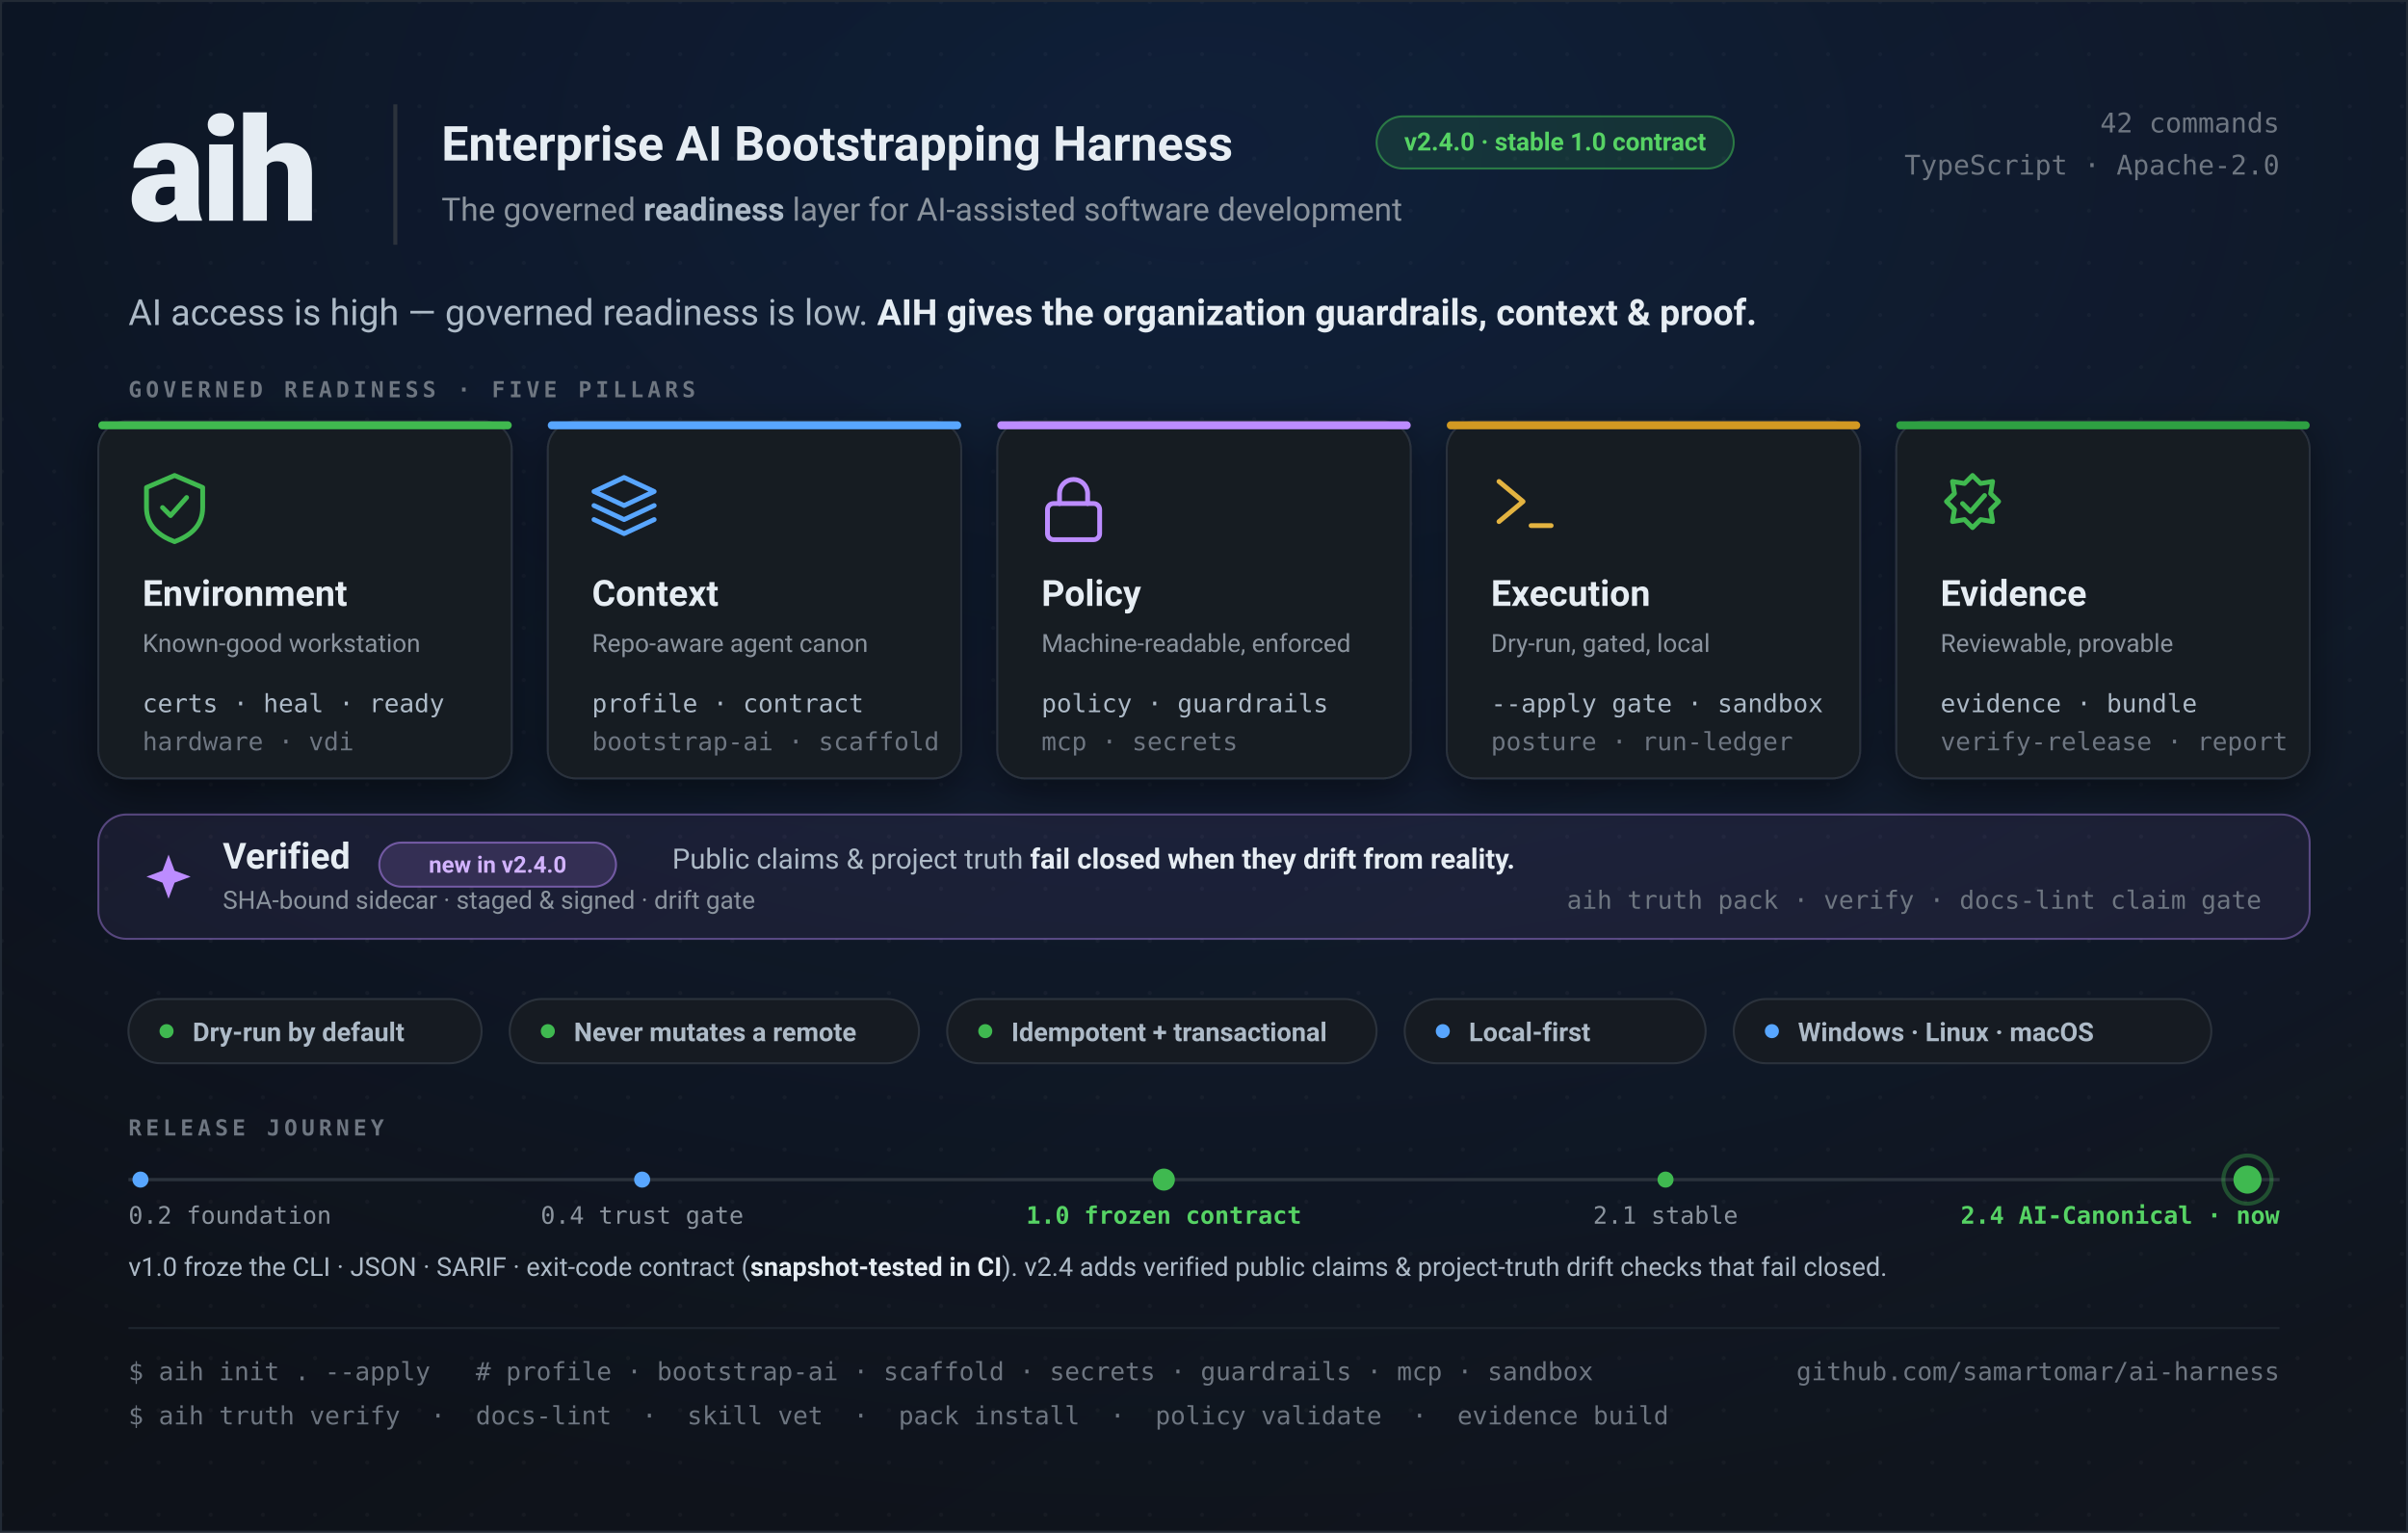
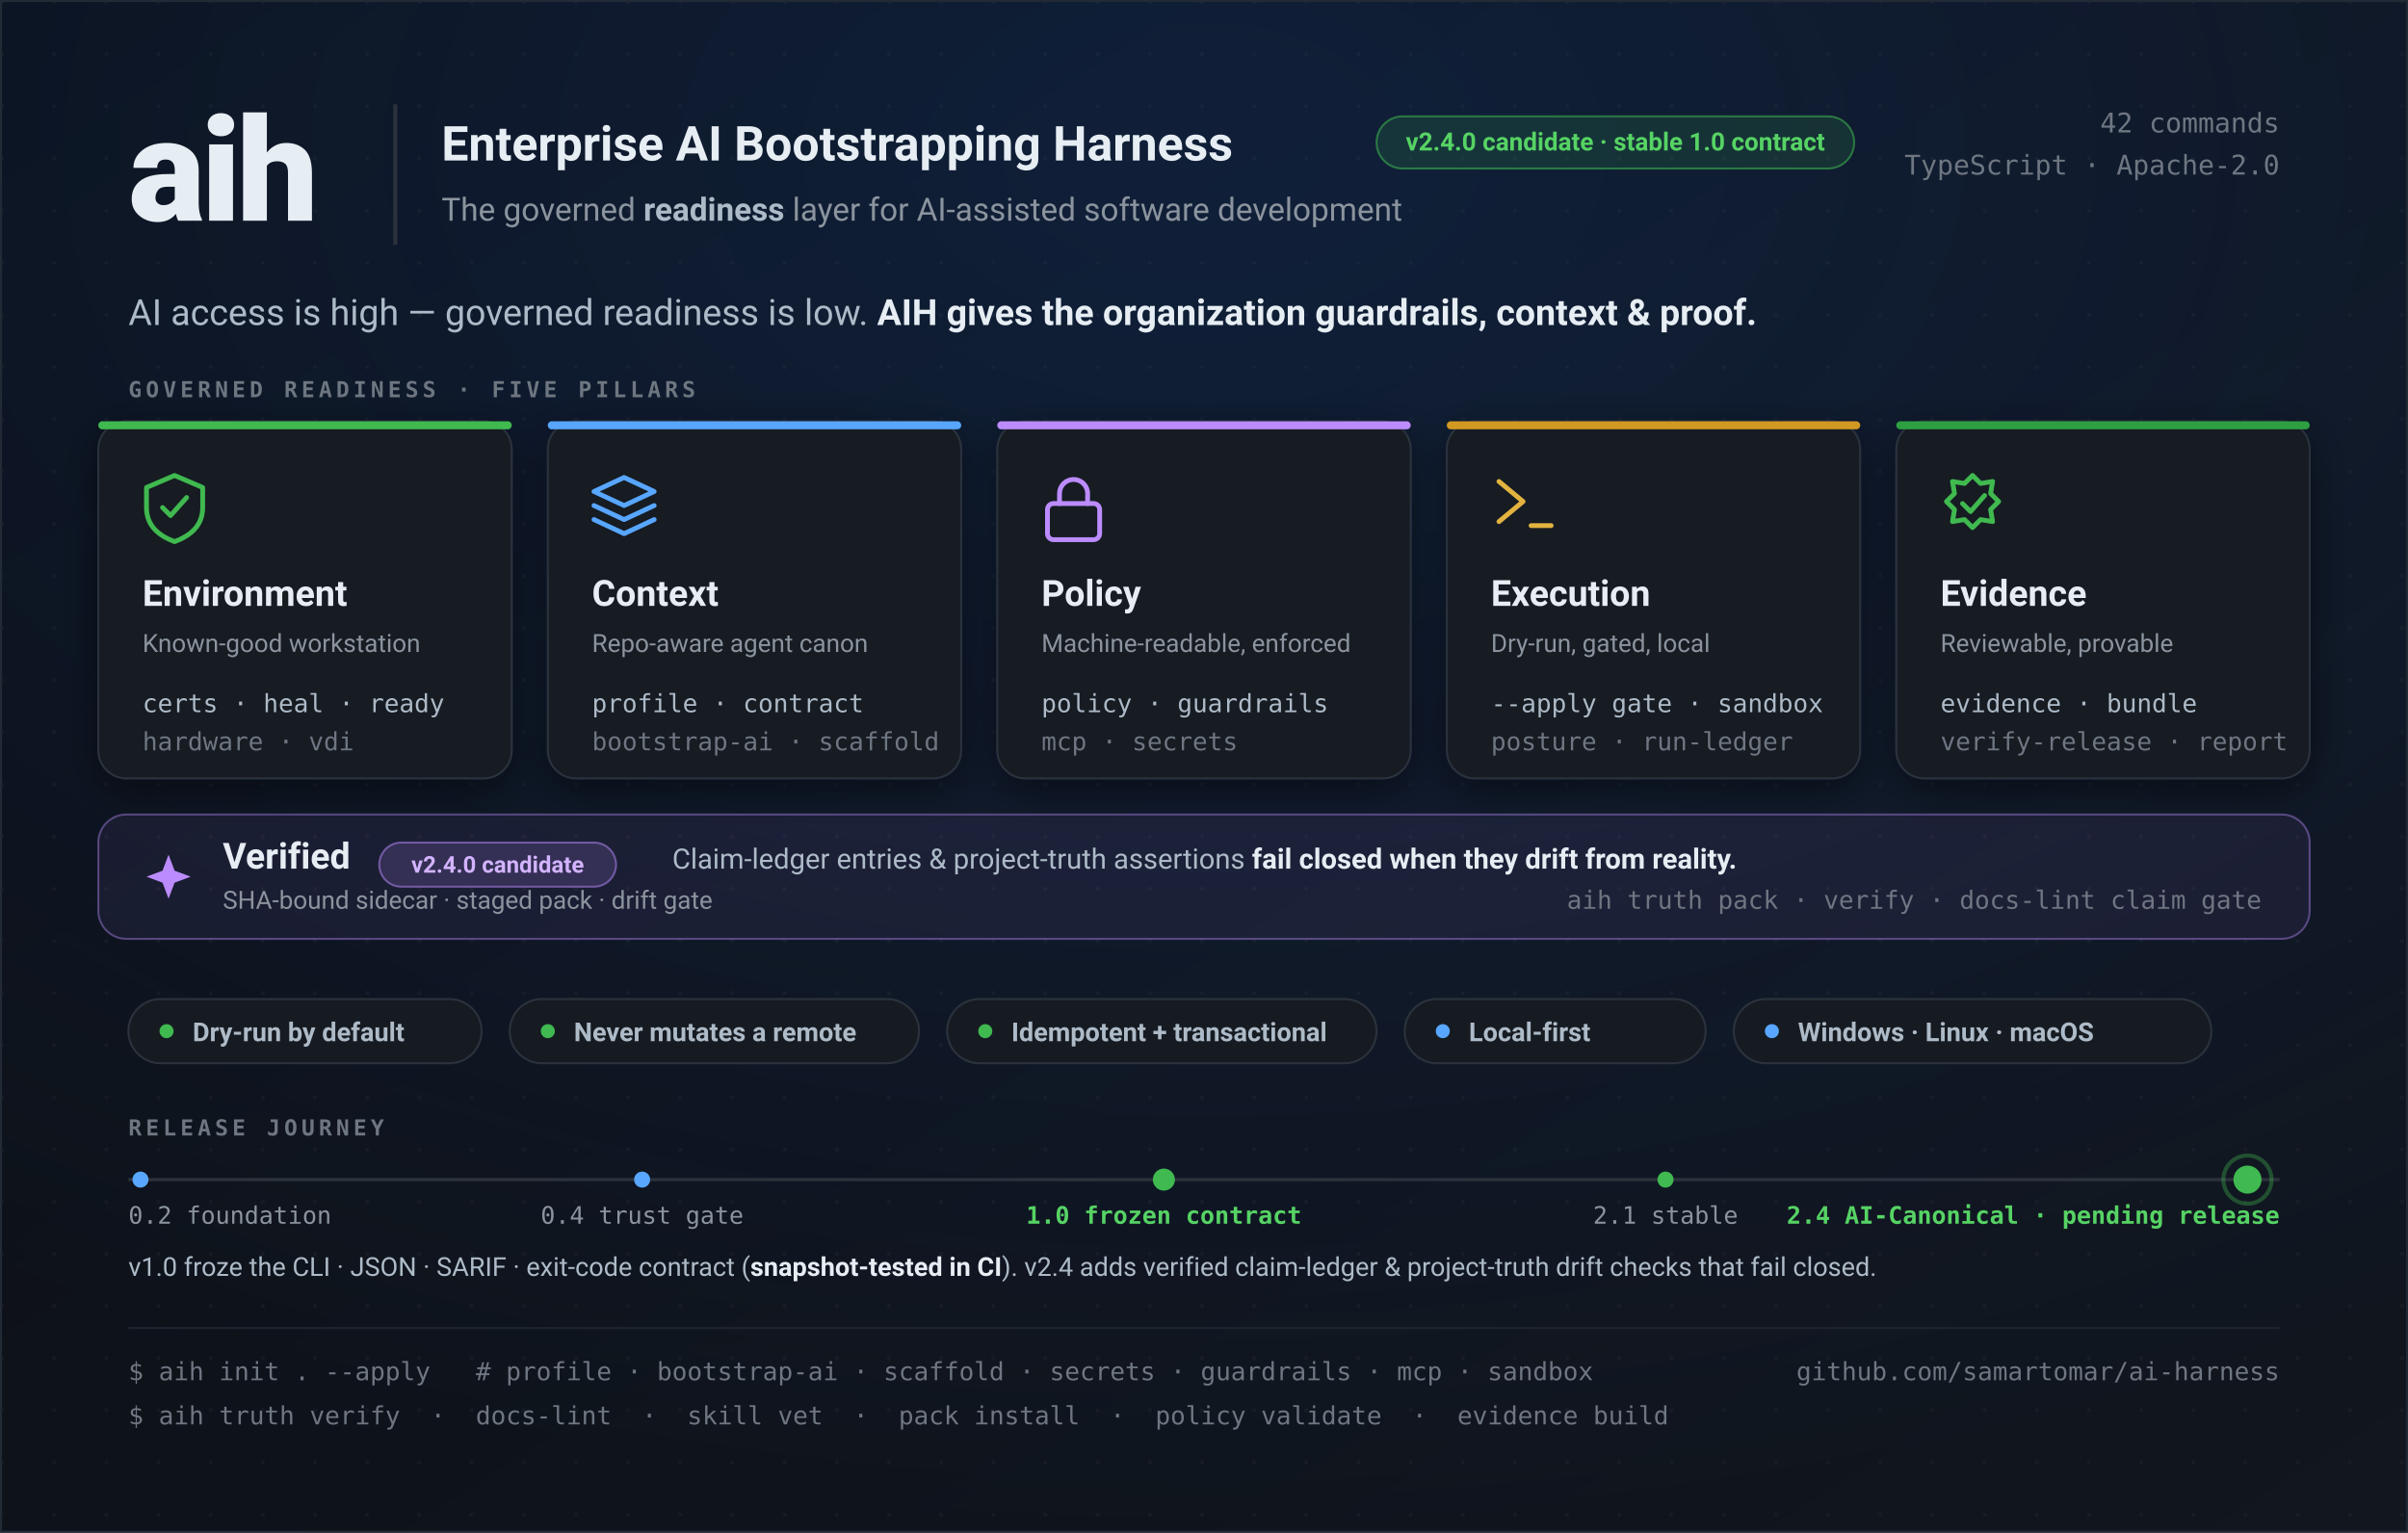
<svg xmlns="http://www.w3.org/2000/svg" width="1200" height="764" viewBox="0 0 1200 764" role="img" font-family="ui-sans-serif, -apple-system, Segoe UI, Roboto, sans-serif">
  <defs>
    <linearGradient id="bg" x1="0" y1="0" x2="1" y2="1">
      <stop offset="0" stop-color="#0b0e14" />
      <stop offset="1" stop-color="#11161f" />
    </linearGradient>
    <radialGradient id="glow" cx="0.5" cy="0.1" r="0.9">
      <stop offset="0" stop-color="#1f6feb" stop-opacity="0.16" />
      <stop offset="1" stop-color="#1f6feb" stop-opacity="0" />
    </radialGradient>
    <pattern id="dots" width="26" height="26" patternUnits="userSpaceOnUse">
      <circle cx="1" cy="1" r="1" fill="#ffffff" fill-opacity="0.035" />
    </pattern>
    <filter id="soft" x="-20%" y="-20%" width="140%" height="140%">
      <feDropShadow dx="0" dy="6" stdDeviation="10" flood-color="#000000" flood-opacity="0.45" />
    </filter>
  </defs>
  <rect width="1200" height="764" fill="url(#bg)" />
  <rect width="1200" height="764" fill="url(#dots)" />
  <rect width="1200" height="764" fill="url(#glow)" />
  <rect x="0.5" y="0.5" width="1199" height="763" fill="none" stroke="#222a35" stroke-width="1" />
  <text x="64" y="110" font-size="72" font-weight="800" fill="#e6edf3" letter-spacing="-2">aih</text>
  <rect x="196" y="52" width="2" height="70" fill="#2b323c" />
  <text x="220" y="80" font-size="24" font-weight="700" fill="#e6edf3">Enterprise AI Bootstrapping Harness</text>
  <g transform="translate(686,58)">
-     <rect width="178" height="26" rx="13" fill="#3fb950" fill-opacity="0.14" stroke="#3fb950" stroke-opacity="0.55" />
-     <text x="89" y="17" font-size="12.5" font-weight="700" fill="#56d364" text-anchor="middle">v2.4.0 · stable 1.0 contract</text>
+     <rect width="238" height="26" rx="13" fill="#3fb950" fill-opacity="0.14" stroke="#3fb950" stroke-opacity="0.55" />
+     <text x="119" y="17" font-size="12.5" font-weight="700" fill="#56d364" text-anchor="middle">v2.4.0 candidate · stable 1.0 contract</text>
  </g>
  <text x="220" y="110" font-size="16" fill="#8b949e">The governed <tspan fill="#adbac7" font-weight="600">readiness</tspan> layer for AI-assisted software development</text>
  <g transform="translate(1136,66)" text-anchor="end" font-family="ui-monospace, SFMono-Regular, Menlo, monospace">
    <text x="0" y="0" font-size="13.5" fill="#6e7681">42 commands</text>
    <text x="0" y="21" font-size="13.5" fill="#6e7681">TypeScript · Apache-2.0</text>
  </g>
  <text x="64" y="162" font-size="18" fill="#adbac7">AI access is high — governed readiness is low. <tspan fill="#e6edf3" font-weight="600">AIH gives the organization guardrails, context &amp; proof.</tspan>
  </text>
  <text x="64" y="198" font-size="11" font-weight="700" fill="#6e7681" letter-spacing="2" font-family="ui-monospace, Menlo, monospace">GOVERNED READINESS · FIVE PILLARS</text>
  <g filter="url(#soft)">
    <g transform="translate(49,210)">
      <rect width="206" height="178" rx="14" fill="#151a22" stroke="#2b323c" />
      <rect width="206" height="4" rx="2" fill="#3fb950" />
      <g transform="translate(22,26)" stroke="#3fb950" stroke-width="2.4" fill="none" stroke-linecap="round" stroke-linejoin="round">
        <path d="M16 1 L30 7 V17 C30 26 24 31 16 34 C8 31 2 26 2 17 V7 Z" />
        <path d="M10 17 l4 4 l8 -9" />
      </g>
      <text x="22" y="92" font-size="18" font-weight="700" fill="#e6edf3">Environment</text>
      <text x="22" y="115" font-size="12.5" fill="#8b949e">Known-good workstation</text>
      <text x="22" y="145" font-size="12.5" fill="#adbac7" font-family="ui-monospace, Menlo, monospace">certs · heal · ready</text>
      <text x="22" y="164" font-size="12.5" fill="#6e7681" font-family="ui-monospace, Menlo, monospace">hardware · vdi</text>
    </g>
    <g transform="translate(273,210)">
      <rect width="206" height="178" rx="14" fill="#151a22" stroke="#2b323c" />
      <rect width="206" height="4" rx="2" fill="#58a6ff" />
      <g transform="translate(22,26)" stroke="#58a6ff" stroke-width="2.4" fill="none" stroke-linejoin="round" stroke-linecap="round">
        <path d="M16 2 L31 9 L16 16 L1 9 Z" />
        <path d="M1 16 L16 23 L31 16" />
        <path d="M1 23 L16 30 L31 23" />
      </g>
      <text x="22" y="92" font-size="18" font-weight="700" fill="#e6edf3">Context</text>
      <text x="22" y="115" font-size="12.5" fill="#8b949e">Repo-aware agent canon</text>
      <text x="22" y="145" font-size="12.5" fill="#adbac7" font-family="ui-monospace, Menlo, monospace">profile · contract</text>
      <text x="22" y="164" font-size="12.5" fill="#6e7681" font-family="ui-monospace, Menlo, monospace">bootstrap-ai · scaffold</text>
    </g>
    <g transform="translate(497,210)">
      <rect width="206" height="178" rx="14" fill="#151a22" stroke="#2b323c" />
      <rect width="206" height="4" rx="2" fill="#bc8cff" />
      <g transform="translate(22,26)" stroke="#bc8cff" stroke-width="2.4" fill="none" stroke-linecap="round" stroke-linejoin="round">
        <rect x="3" y="15" width="26" height="18" rx="3" />
        <path d="M9 15 V10 a7 7 0 0 1 14 0 V15" />
      </g>
      <text x="22" y="92" font-size="18" font-weight="700" fill="#e6edf3">Policy</text>
      <text x="22" y="115" font-size="12.5" fill="#8b949e">Machine-readable, enforced</text>
      <text x="22" y="145" font-size="12.5" fill="#adbac7" font-family="ui-monospace, Menlo, monospace">policy · guardrails</text>
      <text x="22" y="164" font-size="12.5" fill="#6e7681" font-family="ui-monospace, Menlo, monospace">mcp · secrets</text>
    </g>
    <g transform="translate(721,210)">
      <rect width="206" height="178" rx="14" fill="#151a22" stroke="#2b323c" />
      <rect width="206" height="4" rx="2" fill="#d29922" />
      <g transform="translate(22,26)" stroke="#e3b341" stroke-width="2.4" fill="none" stroke-linecap="round" stroke-linejoin="round">
        <path d="M4 4 l12 10 l-12 10" />
        <path d="M20 26 h10" />
      </g>
      <text x="22" y="92" font-size="18" font-weight="700" fill="#e6edf3">Execution</text>
      <text x="22" y="115" font-size="12.5" fill="#8b949e">Dry-run, gated, local</text>
      <text x="22" y="145" font-size="12.5" fill="#adbac7" font-family="ui-monospace, Menlo, monospace">--apply gate · sandbox</text>
      <text x="22" y="164" font-size="12.5" fill="#6e7681" font-family="ui-monospace, Menlo, monospace">posture · run-ledger</text>
    </g>
    <g transform="translate(945,210)">
      <rect width="206" height="178" rx="14" fill="#151a22" stroke="#2b323c" />
      <rect width="206" height="4" rx="2" fill="#2ea043" />
      <g transform="translate(22,25)" stroke="#3fb950" stroke-width="2.4" fill="none" stroke-linecap="round" stroke-linejoin="round">
        <path d="M16 2 l4 4 l6 -1 l-1 6 l4 4 l-4 4 l1 6 l-6 -1 l-4 4 l-4 -4 l-6 1 l1 -6 l-4 -4 l4 -4 l-1 -6 l6 1 Z" />
        <path d="M11 16 l4 4 l7 -8" />
      </g>
      <text x="22" y="92" font-size="18" font-weight="700" fill="#e6edf3">Evidence</text>
      <text x="22" y="115" font-size="12.5" fill="#8b949e">Reviewable, provable</text>
      <text x="22" y="145" font-size="12.5" fill="#adbac7" font-family="ui-monospace, Menlo, monospace">evidence · bundle</text>
      <text x="22" y="164" font-size="12.5" fill="#6e7681" font-family="ui-monospace, Menlo, monospace">verify-release · report</text>
    </g>
  </g>
  <g transform="translate(49,406)">
    <rect width="1102" height="62" rx="14" fill="#bc8cff" fill-opacity="0.07" stroke="#bc8cff" stroke-opacity="0.4" />
    <g transform="translate(24,20)" fill="#bc8cff">
      <path d="M11 0 L14 8 L22 11 L14 14 L11 22 L8 14 L0 11 L8 8 Z" />
    </g>
    <text x="62" y="27" font-size="18" font-weight="700" fill="#e6edf3">Verified</text>
    <g transform="translate(140,14)">
      <rect width="118" height="22" rx="11" fill="#bc8cff" fill-opacity="0.16" stroke="#bc8cff" stroke-opacity="0.5" />
-       <text x="59" y="15" font-size="11.5" font-weight="700" fill="#d2b3ff" text-anchor="middle">new in v2.4.0</text>
+       <text x="59" y="15" font-size="11.5" font-weight="700" fill="#d2b3ff" text-anchor="middle">v2.4.0 candidate</text>
    </g>
-     <text x="286" y="27" font-size="14" fill="#adbac7">Public claims &amp; project truth <tspan fill="#e6edf3" font-weight="600">fail closed when they drift from reality.</tspan>
+     <text x="286" y="27" font-size="14" fill="#adbac7">Claim-ledger entries &amp; project-truth assertions <tspan fill="#e6edf3" font-weight="600">fail closed when they drift from reality.</tspan>
    </text>
    <text x="1078" y="47" font-size="12.5" fill="#6e7681" text-anchor="end" font-family="ui-monospace, Menlo, monospace">aih truth pack · verify   ·   docs-lint claim gate</text>
-     <text x="62" y="47" font-size="12.5" fill="#8b949e">SHA-bound sidecar · staged &amp; signed · drift gate</text>
+     <text x="62" y="47" font-size="12.5" fill="#8b949e">SHA-bound sidecar · staged pack · drift gate</text>
  </g>
  <g transform="translate(64,498)" font-size="13" font-weight="600">
    <g>
      <rect width="176" height="32" rx="16" fill="#161b22" stroke="#2b323c" />
      <circle cx="19" cy="16" r="3.5" fill="#3fb950" />
      <text x="32" y="21" fill="#adbac7">Dry-run by default</text>
    </g>
    <g transform="translate(190,0)">
      <rect width="204" height="32" rx="16" fill="#161b22" stroke="#2b323c" />
      <circle cx="19" cy="16" r="3.5" fill="#3fb950" />
      <text x="32" y="21" fill="#adbac7">Never mutates a remote</text>
    </g>
    <g transform="translate(408,0)">
      <rect width="214" height="32" rx="16" fill="#161b22" stroke="#2b323c" />
      <circle cx="19" cy="16" r="3.5" fill="#3fb950" />
      <text x="32" y="21" fill="#adbac7">Idempotent + transactional</text>
    </g>
    <g transform="translate(636,0)">
      <rect width="150" height="32" rx="16" fill="#161b22" stroke="#2b323c" />
      <circle cx="19" cy="16" r="3.5" fill="#58a6ff" />
      <text x="32" y="21" fill="#adbac7">Local-first</text>
    </g>
    <g transform="translate(800,0)">
      <rect width="238" height="32" rx="16" fill="#161b22" stroke="#2b323c" />
      <circle cx="19" cy="16" r="3.5" fill="#58a6ff" />
      <text x="32" y="21" fill="#adbac7">Windows · Linux · macOS</text>
    </g>
  </g>
  <g>
    <text x="64" y="566" font-size="11" font-weight="700" fill="#6e7681" letter-spacing="2" font-family="ui-monospace, Menlo, monospace">RELEASE JOURNEY</text>
    <line x1="64" y1="588" x2="1136" y2="588" stroke="#2b323c" stroke-width="1.6" />
    <g>
      <circle cx="70" cy="588" r="4" fill="#58a6ff" />
      <circle cx="320" cy="588" r="4" fill="#58a6ff" />
      <circle cx="580" cy="588" r="5.5" fill="#3fb950" />
      <circle cx="830" cy="588" r="4" fill="#3fb950" />
      <circle cx="1120" cy="588" r="7" fill="#3fb950" />
      <circle cx="1120" cy="588" r="12" fill="none" stroke="#3fb950" stroke-opacity="0.35" stroke-width="2" />
    </g>
    <g font-size="12" fill="#8b949e" font-family="ui-monospace, Menlo, monospace">
      <text x="64" y="610">0.2 foundation</text>
      <text x="320" y="610" text-anchor="middle">0.4 trust gate</text>
      <text x="580" y="610" text-anchor="middle" fill="#56d364" font-weight="700">1.0 frozen contract</text>
      <text x="830" y="610" text-anchor="middle">2.1 stable</text>
-       <text x="1136" y="610" text-anchor="end" fill="#56d364" font-weight="700">2.4 AI-Canonical · now</text>
+       <text x="1136" y="610" text-anchor="end" fill="#56d364" font-weight="700">2.4 AI-Canonical · pending release</text>
    </g>
-     <text x="64" y="636" font-size="13" fill="#adbac7">v1.0 froze the CLI · JSON · SARIF · exit-code contract (<tspan fill="#e6edf3" font-weight="600">snapshot-tested in CI</tspan>). v2.4 adds verified public claims &amp; project-truth drift checks that fail closed.</text>
+     <text x="64" y="636" font-size="13" fill="#adbac7">v1.0 froze the CLI · JSON · SARIF · exit-code contract (<tspan fill="#e6edf3" font-weight="600">snapshot-tested in CI</tspan>). v2.4 adds verified claim-ledger &amp; project-truth drift checks that fail closed.</text>
  </g>
  <line x1="64" y1="662" x2="1136" y2="662" stroke="#1d242e" />
  <text x="64" y="688" font-size="12.5" fill="#6e7681" font-family="ui-monospace, SFMono-Regular, Menlo, monospace">$ aih init . --apply   #  profile · bootstrap-ai · scaffold · secrets · guardrails · mcp · sandbox</text>
  <text x="64" y="710" font-size="12.5" fill="#6e7681" font-family="ui-monospace, SFMono-Regular, Menlo, monospace">$ aih truth verify  ·  docs-lint  ·  skill vet  ·  pack install  ·  policy validate  ·  evidence build</text>
  <text x="1136" y="688" font-size="12.5" fill="#6e7681" text-anchor="end" font-family="ui-monospace, Menlo, monospace">github.com/samartomar/ai-harness</text>
</svg>
